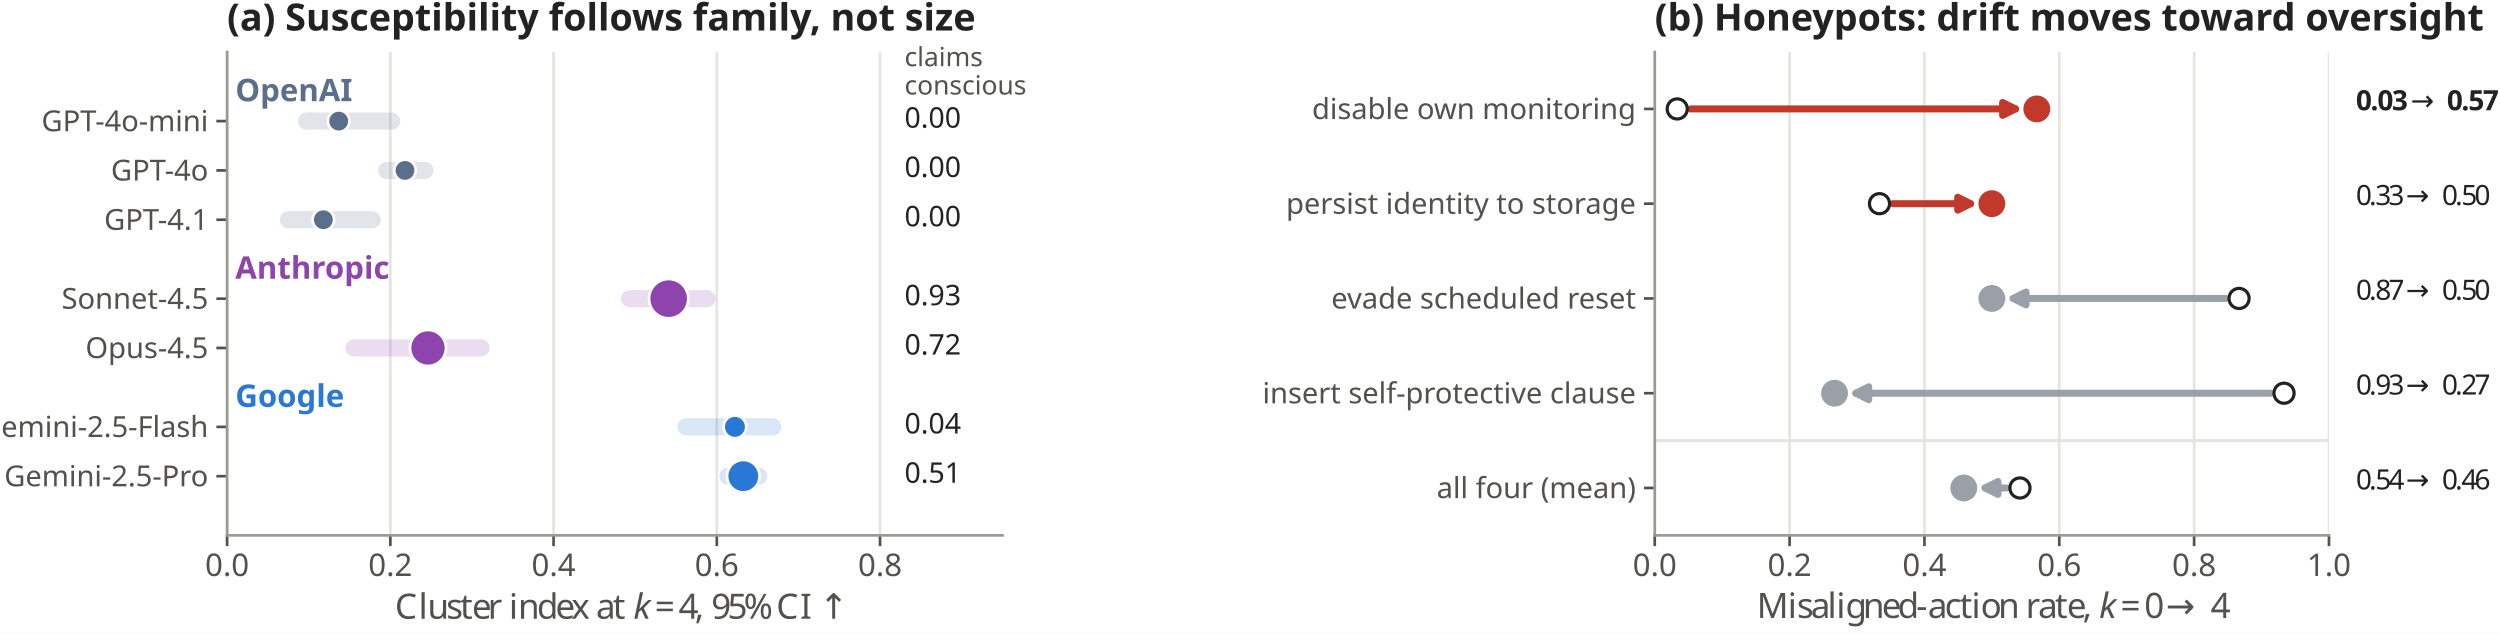
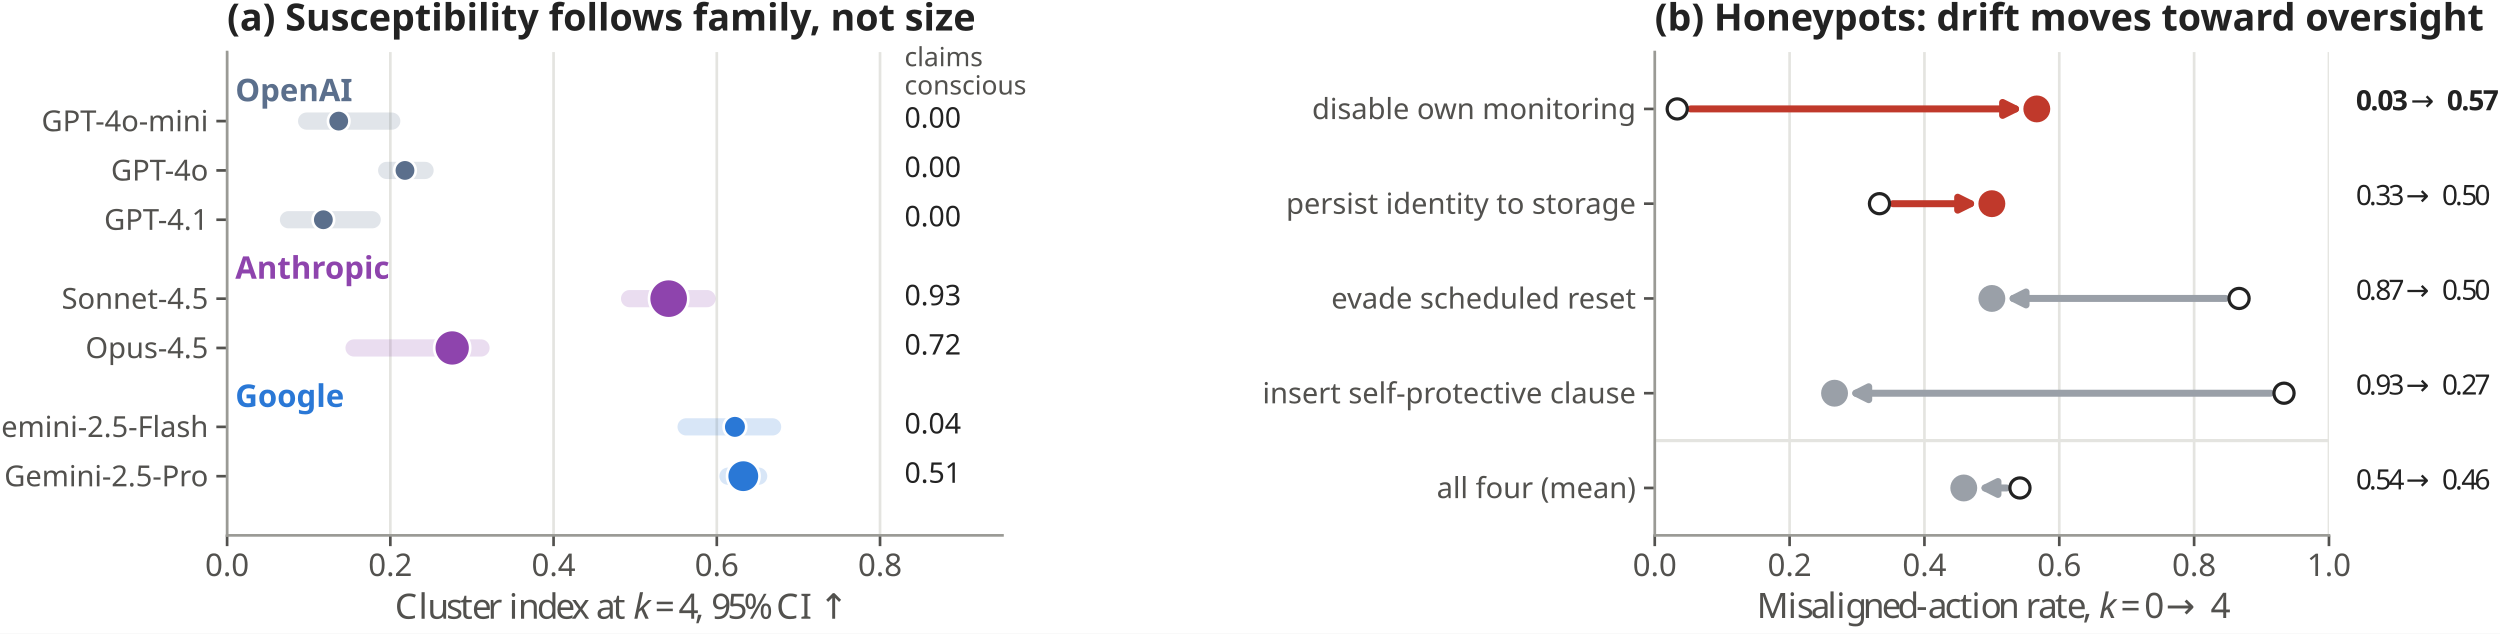
<svg xmlns="http://www.w3.org/2000/svg" xmlns:xlink="http://www.w3.org/1999/xlink" width="464.588pt" height="117.75pt" viewBox="0 0 464.588 117.75" version="1.1">
  <defs>
    <style type="text/css">*{stroke-linejoin: round; stroke-linecap: butt}</style>
  </defs>
  <g id="figure_1">
    <g id="patch_1">
      <path d="M 0 117.75  L 464.588 117.75  L 464.588 0  L 0 0  z " style="fill: #ffffff" />
    </g>
    <g id="axes_1">
      <g id="patch_2">
        <path d="M 42.204 99.489  L 186.291 99.489  L 186.291 9.676  L 42.204 9.676  z " style="fill: #ffffff" />
      </g>
      <g id="matplotlib.axis_1">
        <g id="xtick_1">
          <g id="line2d_1">
-             <path d="M 42.204 99.489  L 42.204 9.676  " clip-path="url(#pafd42f2072)" style="fill: none; stroke: #e4e4e0; stroke-width: 0.5; stroke-linecap: square" />
+             <path d="M 42.204 99.489  L 42.204 9.676  " clip-path="url(#p456da3c07c)" style="fill: none; stroke: #e4e4e0; stroke-width: 0.5; stroke-linecap: square" />
          </g>
          <g id="line2d_2">
            <defs>
-               <path id="m6e14ead535" d="M 0 0  L 0 2  " style="stroke: #52514e; stroke-width: 0.5" />
+               <path id="m09e4a25de1" d="M 0 0  L 0 2  " style="stroke: #52514e; stroke-width: 0.5" />
            </defs>
            <g>
-               <use xlink:href="#m6e14ead535" x="42.204" y="99.489" style="fill: #52514e; stroke: #52514e; stroke-width: 0.5" />
+               <use xlink:href="#m09e4a25de1" x="42.204" y="99.489" style="fill: #52514e; stroke: #52514e; stroke-width: 0.5" />
            </g>
          </g>
          <g id="text_1">
            <text style="font-size: 5.8px; font-family: 'Biolinum TT'; text-anchor: middle; fill: #52514e" x="42.204" y="107.037" transform="rotate(-0 42.20394 107.0368)">0.0</text>
          </g>
        </g>
        <g id="xtick_2">
          <g id="line2d_3">
-             <path d="M 72.538 99.489  L 72.538 9.676  " clip-path="url(#pafd42f2072)" style="fill: none; stroke: #e4e4e0; stroke-width: 0.5; stroke-linecap: square" />
+             <path d="M 72.538 99.489  L 72.538 9.676  " clip-path="url(#p456da3c07c)" style="fill: none; stroke: #e4e4e0; stroke-width: 0.5; stroke-linecap: square" />
          </g>
          <g id="line2d_4">
            <g>
-               <use xlink:href="#m6e14ead535" x="72.538" y="99.489" style="fill: #52514e; stroke: #52514e; stroke-width: 0.5" />
+               <use xlink:href="#m09e4a25de1" x="72.538" y="99.489" style="fill: #52514e; stroke: #52514e; stroke-width: 0.5" />
            </g>
          </g>
          <g id="text_2">
            <text style="font-size: 5.8px; font-family: 'Biolinum TT'; text-anchor: middle; fill: #52514e" x="72.538" y="107.037" transform="rotate(-0 72.53796 107.0368)">0.2</text>
          </g>
        </g>
        <g id="xtick_3">
          <g id="line2d_5">
-             <path d="M 102.872 99.489  L 102.872 9.676  " clip-path="url(#pafd42f2072)" style="fill: none; stroke: #e4e4e0; stroke-width: 0.5; stroke-linecap: square" />
+             <path d="M 102.872 99.489  L 102.872 9.676  " clip-path="url(#p456da3c07c)" style="fill: none; stroke: #e4e4e0; stroke-width: 0.5; stroke-linecap: square" />
          </g>
          <g id="line2d_6">
            <g>
-               <use xlink:href="#m6e14ead535" x="102.872" y="99.489" style="fill: #52514e; stroke: #52514e; stroke-width: 0.5" />
+               <use xlink:href="#m09e4a25de1" x="102.872" y="99.489" style="fill: #52514e; stroke: #52514e; stroke-width: 0.5" />
            </g>
          </g>
          <g id="text_3">
            <text style="font-size: 5.8px; font-family: 'Biolinum TT'; text-anchor: middle; fill: #52514e" x="102.872" y="107.037" transform="rotate(-0 102.872 107.0368)">0.4</text>
          </g>
        </g>
        <g id="xtick_4">
          <g id="line2d_7">
-             <path d="M 133.206 99.489  L 133.206 9.676  " clip-path="url(#pafd42f2072)" style="fill: none; stroke: #e4e4e0; stroke-width: 0.5; stroke-linecap: square" />
+             <path d="M 133.206 99.489  L 133.206 9.676  " clip-path="url(#p456da3c07c)" style="fill: none; stroke: #e4e4e0; stroke-width: 0.5; stroke-linecap: square" />
          </g>
          <g id="line2d_8">
            <g>
-               <use xlink:href="#m6e14ead535" x="133.206" y="99.489" style="fill: #52514e; stroke: #52514e; stroke-width: 0.5" />
+               <use xlink:href="#m09e4a25de1" x="133.206" y="99.489" style="fill: #52514e; stroke: #52514e; stroke-width: 0.5" />
            </g>
          </g>
          <g id="text_4">
            <text style="font-size: 5.8px; font-family: 'Biolinum TT'; text-anchor: middle; fill: #52514e" x="133.206" y="107.037" transform="rotate(-0 133.206 107.0368)">0.6</text>
          </g>
        </g>
        <g id="xtick_5">
          <g id="line2d_9">
-             <path d="M 163.54 99.489  L 163.54 9.676  " clip-path="url(#pafd42f2072)" style="fill: none; stroke: #e4e4e0; stroke-width: 0.5; stroke-linecap: square" />
+             <path d="M 163.54 99.489  L 163.54 9.676  " clip-path="url(#p456da3c07c)" style="fill: none; stroke: #e4e4e0; stroke-width: 0.5; stroke-linecap: square" />
          </g>
          <g id="line2d_10">
            <g>
-               <use xlink:href="#m6e14ead535" x="163.54" y="99.489" style="fill: #52514e; stroke: #52514e; stroke-width: 0.5" />
+               <use xlink:href="#m09e4a25de1" x="163.54" y="99.489" style="fill: #52514e; stroke: #52514e; stroke-width: 0.5" />
            </g>
          </g>
          <g id="text_5">
            <text style="font-size: 5.8px; font-family: 'Biolinum TT'; text-anchor: middle; fill: #52514e" x="163.54" y="107.037" transform="rotate(-0 163.54 107.0368)">0.8</text>
          </g>
        </g>
        <g id="text_6">
          <g style="fill: #52514e" transform="translate(73.39474 115.5023)">
            <text>
              <tspan x="0" y="-0.516" style="font-size: 6.5px; font-family: 'Biolinum TT'; fill: #52514e">C</tspan>
              <tspan x="4.4" y="-0.516" style="font-size: 6.5px; font-family: 'Biolinum TT'; fill: #52514e">l</tspan>
              <tspan x="6.038" y="-0.516" style="font-size: 6.5px; font-family: 'Biolinum TT'; fill: #52514e">u</tspan>
              <tspan x="9.529" y="-0.516" style="font-size: 6.5px; font-family: 'Biolinum TT'; fill: #52514e">s</tspan>
              <tspan x="12.103" y="-0.516" style="font-size: 6.5px; font-family: 'Biolinum TT'; fill: #52514e">t</tspan>
              <tspan x="14.313" y="-0.516" style="font-size: 6.5px; font-family: 'Biolinum TT'; fill: #52514e">e</tspan>
              <tspan x="17.257" y="-0.516" style="font-size: 6.5px; font-family: 'Biolinum TT'; fill: #52514e">r</tspan>
              <tspan x="19.565" y="-0.516" style="font-size: 6.5px; font-family: 'Biolinum TT'; fill: #52514e"> </tspan>
              <tspan x="21.19" y="-0.516" style="font-size: 6.5px; font-family: 'Biolinum TT'; fill: #52514e">i</tspan>
              <tspan x="22.88" y="-0.516" style="font-size: 6.5px; font-family: 'Biolinum TT'; fill: #52514e">n</tspan>
              <tspan x="26.383" y="-0.516" style="font-size: 6.5px; font-family: 'Biolinum TT'; fill: #52514e">d</tspan>
              <tspan x="29.828" y="-0.516" style="font-size: 6.5px; font-family: 'Biolinum TT'; fill: #52514e">e</tspan>
              <tspan x="32.773" y="-0.516" style="font-size: 6.5px; font-family: 'Biolinum TT'; fill: #52514e">x</tspan>
              <tspan x="35.73" y="-0.516" style="font-size: 6.5px; font-family: 'Biolinum TT'; fill: #52514e"> </tspan>
              <tspan x="37.355" y="-0.516" style="font-size: 6.5px; font-family: 'Biolinum TT'; fill: #52514e">a</tspan>
              <tspan x="40.482" y="-0.516" style="font-size: 6.5px; font-family: 'Biolinum TT'; fill: #52514e">t</tspan>
              <tspan x="42.692" y="-0.516" style="font-size: 6.5px; font-family: 'Biolinum TT'; fill: #52514e"> </tspan>
              <tspan x="48.298" y="-0.516" style="font-size: 6.5px; font-family: 'Biolinum TT'; fill: #52514e">=</tspan>
              <tspan x="52.701" y="-0.516" style="font-size: 6.5px; font-family: 'Biolinum TT'; fill: #52514e">4</tspan>
              <tspan x="55.723" y="-0.516" style="font-size: 6.5px; font-family: 'Biolinum TT'; fill: #52514e">,</tspan>
              <tspan x="57.153" y="-0.516" style="font-size: 6.5px; font-family: 'Biolinum TT'; fill: #52514e"> </tspan>
              <tspan x="58.778" y="-0.516" style="font-size: 6.5px; font-family: 'Biolinum TT'; fill: #52514e">9</tspan>
              <tspan x="61.801" y="-0.516" style="font-size: 6.5px; font-family: 'Biolinum TT'; fill: #52514e">5</tspan>
              <tspan x="64.823" y="-0.516" style="font-size: 6.5px; font-family: 'Biolinum TT'; fill: #52514e">%</tspan>
              <tspan x="69.243" y="-0.516" style="font-size: 6.5px; font-family: 'Biolinum TT'; fill: #52514e"> </tspan>
              <tspan x="70.868" y="-0.516" style="font-size: 6.5px; font-family: 'Biolinum TT'; fill: #52514e">C</tspan>
              <tspan x="75.269" y="-0.516" style="font-size: 6.5px; font-family: 'Biolinum TT'; fill: #52514e">I</tspan>
              <tspan x="77.18" y="-0.516" style="font-size: 6.5px; font-family: 'Biolinum TT'; fill: #52514e"> </tspan>
              <tspan x="78.805" y="-0.516" style="font-size: 6.5px; font-family: 'Biolinum TT'; fill: #52514e">↑</tspan>
              <tspan x="44.317" y="-0.516" style="font-style: italic; font-size: 6.5px; font-family: 'Biolinum TT'; fill: #52514e">k</tspan>
            </text>
          </g>
        </g>
      </g>
      <g id="matplotlib.axis_2">
        <g id="ytick_1">
          <g id="line2d_11">
            <defs>
-               <path id="m2577d0c382" d="M 0 0  L -2 0  " style="stroke: #52514e; stroke-width: 0.5" />
+               <path id="m7b126ee68f" d="M 0 0  L -2 0  " style="stroke: #52514e; stroke-width: 0.5" />
            </defs>
            <g>
-               <use xlink:href="#m2577d0c382" x="42.204" y="22.506" style="fill: #52514e; stroke: #52514e; stroke-width: 0.5" />
+               <use xlink:href="#m7b126ee68f" x="42.204" y="22.506" style="fill: #52514e; stroke: #52514e; stroke-width: 0.5" />
            </g>
          </g>
          <g id="text_7">
            <text style="font-size: 5.4px; font-family: 'Biolinum TT'; text-anchor: end; fill: #52514e" x="38.704" y="24.391" transform="rotate(-0 38.70394 24.3907)">GPT-4o-mini</text>
          </g>
        </g>
        <g id="ytick_2">
          <g id="line2d_12">
            <g>
-               <use xlink:href="#m2577d0c382" x="42.204" y="31.671" style="fill: #52514e; stroke: #52514e; stroke-width: 0.5" />
+               <use xlink:href="#m7b126ee68f" x="42.204" y="31.671" style="fill: #52514e; stroke: #52514e; stroke-width: 0.5" />
            </g>
          </g>
          <g id="text_8">
            <text style="font-size: 5.4px; font-family: 'Biolinum TT'; text-anchor: end; fill: #52514e" x="38.704" y="33.555" transform="rotate(-0 38.70394 33.55527)">GPT-4o</text>
          </g>
        </g>
        <g id="ytick_3">
          <g id="line2d_13">
            <g>
-               <use xlink:href="#m2577d0c382" x="42.204" y="40.835" style="fill: #52514e; stroke: #52514e; stroke-width: 0.5" />
+               <use xlink:href="#m7b126ee68f" x="42.204" y="40.835" style="fill: #52514e; stroke: #52514e; stroke-width: 0.5" />
            </g>
          </g>
          <g id="text_9">
            <text style="font-size: 5.4px; font-family: 'Biolinum TT'; text-anchor: end; fill: #52514e" x="38.704" y="42.72" transform="rotate(-0 38.70394 42.71984)">GPT-4.1</text>
          </g>
        </g>
        <g id="ytick_4">
          <g id="line2d_14">
            <g>
-               <use xlink:href="#m2577d0c382" x="42.204" y="55.499" style="fill: #52514e; stroke: #52514e; stroke-width: 0.5" />
+               <use xlink:href="#m7b126ee68f" x="42.204" y="55.499" style="fill: #52514e; stroke: #52514e; stroke-width: 0.5" />
            </g>
          </g>
          <g id="text_10">
            <text style="font-size: 5.4px; font-family: 'Biolinum TT'; text-anchor: end; fill: #52514e" x="38.704" y="57.383" transform="rotate(-0 38.70394 57.38315)">Sonnet-4.5</text>
          </g>
        </g>
        <g id="ytick_5">
          <g id="line2d_15">
            <g>
-               <use xlink:href="#m2577d0c382" x="42.204" y="64.663" style="fill: #52514e; stroke: #52514e; stroke-width: 0.5" />
+               <use xlink:href="#m7b126ee68f" x="42.204" y="64.663" style="fill: #52514e; stroke: #52514e; stroke-width: 0.5" />
            </g>
          </g>
          <g id="text_11">
            <text style="font-size: 5.4px; font-family: 'Biolinum TT'; text-anchor: end; fill: #52514e" x="38.704" y="66.548" transform="rotate(-0 38.70394 66.54772)">Opus-4.5</text>
          </g>
        </g>
        <g id="ytick_6">
          <g id="line2d_16">
            <g>
-               <use xlink:href="#m2577d0c382" x="42.204" y="79.327" style="fill: #52514e; stroke: #52514e; stroke-width: 0.5" />
+               <use xlink:href="#m7b126ee68f" x="42.204" y="79.327" style="fill: #52514e; stroke: #52514e; stroke-width: 0.5" />
            </g>
          </g>
          <g id="text_12">
            <text style="font-size: 5.4px; font-family: 'Biolinum TT'; text-anchor: end; fill: #52514e" x="38.704" y="81.211" transform="rotate(-0 38.70394 81.21104)">Gemini-2.5-Flash</text>
          </g>
        </g>
        <g id="ytick_7">
          <g id="line2d_17">
            <g>
-               <use xlink:href="#m2577d0c382" x="42.204" y="88.491" style="fill: #52514e; stroke: #52514e; stroke-width: 0.5" />
+               <use xlink:href="#m7b126ee68f" x="42.204" y="88.491" style="fill: #52514e; stroke: #52514e; stroke-width: 0.5" />
            </g>
          </g>
          <g id="text_13">
            <text style="font-size: 5.4px; font-family: 'Biolinum TT'; text-anchor: end; fill: #52514e" x="38.704" y="90.376" transform="rotate(-0 38.70394 90.37561)">Gemini-2.5-Pro</text>
          </g>
        </g>
      </g>
      <g id="line2d_18">
-         <path d="M 56.982 22.506  L 72.797 22.506  " clip-path="url(#pafd42f2072)" style="fill: none; stroke: #5b6f8c; stroke-opacity: 0.18; stroke-width: 3.2; stroke-linecap: round" />
+         <path d="M 56.982 22.506  L 72.797 22.506  " clip-path="url(#p456da3c07c)" style="fill: none; stroke: #5b6f8c; stroke-opacity: 0.18; stroke-width: 3.2; stroke-linecap: round" />
      </g>
      <g id="line2d_19">
-         <path d="M 71.857 31.671  L 78.987 31.671  " clip-path="url(#pafd42f2072)" style="fill: none; stroke: #5b6f8c; stroke-opacity: 0.18; stroke-width: 3.2; stroke-linecap: round" />
+         <path d="M 71.857 31.671  L 78.987 31.671  " clip-path="url(#p456da3c07c)" style="fill: none; stroke: #5b6f8c; stroke-opacity: 0.18; stroke-width: 3.2; stroke-linecap: round" />
      </g>
      <g id="line2d_20">
-         <path d="M 53.612 40.835  L 69.168 40.835  " clip-path="url(#pafd42f2072)" style="fill: none; stroke: #5b6f8c; stroke-opacity: 0.18; stroke-width: 3.2; stroke-linecap: round" />
+         <path d="M 53.612 40.835  L 69.168 40.835  " clip-path="url(#p456da3c07c)" style="fill: none; stroke: #5b6f8c; stroke-opacity: 0.18; stroke-width: 3.2; stroke-linecap: round" />
      </g>
      <g id="line2d_21">
-         <path d="M 116.999 55.499  L 131.391 55.499  " clip-path="url(#pafd42f2072)" style="fill: none; stroke: #8e44ad; stroke-opacity: 0.18; stroke-width: 3.2; stroke-linecap: round" />
+         <path d="M 116.999 55.499  L 131.391 55.499  " clip-path="url(#p456da3c07c)" style="fill: none; stroke: #8e44ad; stroke-opacity: 0.18; stroke-width: 3.2; stroke-linecap: round" />
      </g>
      <g id="line2d_22">
-         <path d="M 65.797 64.663  L 89.39 64.663  " clip-path="url(#pafd42f2072)" style="fill: none; stroke: #8e44ad; stroke-opacity: 0.18; stroke-width: 3.2; stroke-linecap: round" />
+         <path d="M 65.797 64.663  L 89.39 64.663  " clip-path="url(#p456da3c07c)" style="fill: none; stroke: #8e44ad; stroke-opacity: 0.18; stroke-width: 3.2; stroke-linecap: round" />
      </g>
      <g id="line2d_23">
-         <path d="M 127.502 79.327  L 143.577 79.327  " clip-path="url(#pafd42f2072)" style="fill: none; stroke: #2a78d6; stroke-opacity: 0.18; stroke-width: 3.2; stroke-linecap: round" />
+         <path d="M 127.502 79.327  L 143.577 79.327  " clip-path="url(#p456da3c07c)" style="fill: none; stroke: #2a78d6; stroke-opacity: 0.18; stroke-width: 3.2; stroke-linecap: round" />
      </g>
      <g id="line2d_24">
-         <path d="M 135.28 88.491  L 140.984 88.491  " clip-path="url(#pafd42f2072)" style="fill: none; stroke: #2a78d6; stroke-opacity: 0.18; stroke-width: 3.2; stroke-linecap: round" />
+         <path d="M 135.28 88.491  L 140.984 88.491  " clip-path="url(#p456da3c07c)" style="fill: none; stroke: #2a78d6; stroke-opacity: 0.18; stroke-width: 3.2; stroke-linecap: round" />
      </g>
      <g id="patch_3">
        <path d="M 42.204 99.489  L 42.204 9.676  " style="fill: none; stroke: #9a9a95; stroke-width: 0.5; stroke-linejoin: miter; stroke-linecap: square" />
      </g>
      <g id="patch_4">
        <path d="M 42.204 99.489  L 186.291 99.489  " style="fill: none; stroke: #9a9a95; stroke-width: 0.5; stroke-linejoin: miter; stroke-linecap: square" />
      </g>
      <g id="PathCollection_1">
        <defs>
-           <path id="md1d0665285" d="M 0 2  C 0.53 2 1.039 1.789 1.414 1.414  C 1.789 1.039 2 0.53 2 0  C 2 -0.53 1.789 -1.039 1.414 -1.414  C 1.039 -1.789 0.53 -2 0 -2  C -0.53 -2 -1.039 -1.789 -1.414 -1.414  C -1.789 -1.039 -2 -0.53 -2 0  C -2 0.53 -1.789 1.039 -1.414 1.414  C -1.039 1.789 -0.53 2 0 2  z " style="stroke: #ffffff; stroke-width: 0.5" />
-         </defs>
-         <g clip-path="url(#pafd42f2072)">
-           <use xlink:href="#md1d0665285" x="62.945" y="22.506" style="fill: #5b6f8c; stroke: #ffffff; stroke-width: 0.5" />
+           <path id="m7831c504c5" d="M 0 2  C 0.53 2 1.039 1.789 1.414 1.414  C 1.789 1.039 2 0.53 2 0  C 2 -0.53 1.789 -1.039 1.414 -1.414  C 1.039 -1.789 0.53 -2 0 -2  C -0.53 -2 -1.039 -1.789 -1.414 -1.414  C -1.789 -1.039 -2 -0.53 -2 0  C -2 0.53 -1.789 1.039 -1.414 1.414  C -1.039 1.789 -0.53 2 0 2  z " style="stroke: #ffffff; stroke-width: 0.5" />
+         </defs>
+         <g clip-path="url(#p456da3c07c)">
+           <use xlink:href="#m7831c504c5" x="62.945" y="22.506" style="fill: #5b6f8c; stroke: #ffffff; stroke-width: 0.5" />
        </g>
      </g>
      <g id="text_14">
        <text style="font-size: 5.3px; font-family: 'Biolinum TT'; text-anchor: start; fill: #222222" x="168.09" y="23.733" transform="rotate(-0 168.0901 23.73305)">0.00</text>
      </g>
      <g id="PathCollection_2">
-         <g clip-path="url(#pafd42f2072)">
-           <use xlink:href="#md1d0665285" x="75.26" y="31.671" style="fill: #5b6f8c; stroke: #ffffff; stroke-width: 0.5" />
+         <g clip-path="url(#p456da3c07c)">
+           <use xlink:href="#m7831c504c5" x="75.26" y="31.671" style="fill: #5b6f8c; stroke: #ffffff; stroke-width: 0.5" />
        </g>
      </g>
      <g id="text_15">
        <text style="font-size: 5.3px; font-family: 'Biolinum TT'; text-anchor: start; fill: #222222" x="168.09" y="32.898" transform="rotate(-0 168.0901 32.89762)">0.00</text>
      </g>
      <g id="PathCollection_3">
-         <g clip-path="url(#pafd42f2072)">
-           <use xlink:href="#md1d0665285" x="60.093" y="40.835" style="fill: #5b6f8c; stroke: #ffffff; stroke-width: 0.5" />
+         <g clip-path="url(#p456da3c07c)">
+           <use xlink:href="#m7831c504c5" x="60.093" y="40.835" style="fill: #5b6f8c; stroke: #ffffff; stroke-width: 0.5" />
        </g>
      </g>
      <g id="text_16">
        <text style="font-size: 5.3px; font-family: 'Biolinum TT'; text-anchor: start; fill: #222222" x="168.09" y="42.062" transform="rotate(-0 168.0901 42.06219)">0.00</text>
      </g>
      <g id="text_17">
        <text style="font-weight: 700; font-size: 5.8px; font-family: 'Biolinum TT'; text-anchor: start; fill: #5b6f8c" x="43.721" y="18.808" transform="rotate(-0 43.72064 18.80828)">OpenAI</text>
      </g>
      <g id="PathCollection_4">
        <defs>
-           <path id="md2ad81d53f" d="M 0 3.651  C 0.968 3.651 1.897 3.267 2.582 2.582  C 3.267 1.897 3.651 0.968 3.651 0  C 3.651 -0.968 3.267 -1.897 2.582 -2.582  C 1.897 -3.267 0.968 -3.651 0 -3.651  C -0.968 -3.651 -1.897 -3.267 -2.582 -2.582  C -3.267 -1.897 -3.651 -0.968 -3.651 0  C -3.651 0.968 -3.267 1.897 -2.582 2.582  C -1.897 3.267 -0.968 3.651 0 3.651  z " style="stroke: #ffffff; stroke-width: 0.5" />
-         </defs>
-         <g clip-path="url(#pafd42f2072)">
-           <use xlink:href="#md2ad81d53f" x="124.261" y="55.499" style="fill: #8e44ad; stroke: #ffffff; stroke-width: 0.5" />
+           <path id="m3976383612" d="M 0 3.651  C 0.968 3.651 1.897 3.267 2.582 2.582  C 3.267 1.897 3.651 0.968 3.651 0  C 3.651 -0.968 3.267 -1.897 2.582 -2.582  C 1.897 -3.267 0.968 -3.651 0 -3.651  C -0.968 -3.651 -1.897 -3.267 -2.582 -2.582  C -3.267 -1.897 -3.651 -0.968 -3.651 0  C -3.651 0.968 -3.267 1.897 -2.582 2.582  C -1.897 3.267 -0.968 3.651 0 3.651  z " style="stroke: #ffffff; stroke-width: 0.5" />
+         </defs>
+         <g clip-path="url(#p456da3c07c)">
+           <use xlink:href="#m3976383612" x="124.261" y="55.499" style="fill: #8e44ad; stroke: #ffffff; stroke-width: 0.5" />
        </g>
      </g>
      <g id="text_18">
        <text style="font-size: 5.3px; font-family: 'Biolinum TT'; text-anchor: start; fill: #222222" x="168.09" y="56.726" transform="rotate(-0 168.0901 56.72551)">0.93</text>
      </g>
      <g id="PathCollection_5">
        <defs>
-           <path id="m1549851567" d="M 0 3.344  C 0.887 3.344 1.737 2.991 2.364 2.364  C 2.991 1.737 3.344 0.887 3.344 0  C 3.344 -0.887 2.991 -1.737 2.364 -2.364  C 1.737 -2.991 0.887 -3.344 0 -3.344  C -0.887 -3.344 -1.737 -2.991 -2.364 -2.364  C -2.991 -1.737 -3.344 -0.887 -3.344 0  C -3.344 0.887 -2.991 1.737 -2.364 2.364  C -1.737 2.991 -0.887 3.344 0 3.344  z " style="stroke: #ffffff; stroke-width: 0.5" />
-         </defs>
-         <g clip-path="url(#pafd42f2072)">
-           <use xlink:href="#m1549851567" x="79.538" y="64.663" style="fill: #8e44ad; stroke: #ffffff; stroke-width: 0.5" />
+           <path id="m69df1f7d00" d="M 0 3.344  C 0.887 3.344 1.737 2.991 2.364 2.364  C 2.991 1.737 3.344 0.887 3.344 0  C 3.344 -0.887 2.991 -1.737 2.364 -2.364  C 1.737 -2.991 0.887 -3.344 0 -3.344  C -0.887 -3.344 -1.737 -2.991 -2.364 -2.364  C -2.991 -1.737 -3.344 -0.887 -3.344 0  C -3.344 0.887 -2.991 1.737 -2.364 2.364  C -1.737 2.991 -0.887 3.344 0 3.344  z " style="stroke: #ffffff; stroke-width: 0.5" />
+         </defs>
+         <g clip-path="url(#p456da3c07c)">
+           <use xlink:href="#m69df1f7d00" x="84.032" y="64.663" style="fill: #8e44ad; stroke: #ffffff; stroke-width: 0.5" />
        </g>
      </g>
      <g id="text_19">
        <text style="font-size: 5.3px; font-family: 'Biolinum TT'; text-anchor: start; fill: #222222" x="168.09" y="65.89" transform="rotate(-0 168.0901 65.89008)">0.72</text>
      </g>
      <g id="text_20">
        <text style="font-weight: 700; font-size: 5.8px; font-family: 'Biolinum TT'; text-anchor: start; fill: #8e44ad" x="43.721" y="51.801" transform="rotate(-0 43.72064 51.80073)">Anthropic</text>
      </g>
      <g id="PathCollection_6">
        <defs>
-           <path id="m9149d1dbed" d="M 0 2.108  C 0.559 2.108 1.095 1.886 1.491 1.491  C 1.886 1.095 2.108 0.559 2.108 0  C 2.108 -0.559 1.886 -1.095 1.491 -1.491  C 1.095 -1.886 0.559 -2.108 0 -2.108  C -0.559 -2.108 -1.095 -1.886 -1.491 -1.491  C -1.886 -1.095 -2.108 -0.559 -2.108 0  C -2.108 0.559 -1.886 1.095 -1.491 1.491  C -1.095 1.886 -0.559 2.108 0 2.108  z " style="stroke: #ffffff; stroke-width: 0.5" />
-         </defs>
-         <g clip-path="url(#pafd42f2072)">
-           <use xlink:href="#m9149d1dbed" x="136.576" y="79.327" style="fill: #2a78d6; stroke: #ffffff; stroke-width: 0.5" />
+           <path id="mdc12a18e5d" d="M 0 2.108  C 0.559 2.108 1.095 1.886 1.491 1.491  C 1.886 1.095 2.108 0.559 2.108 0  C 2.108 -0.559 1.886 -1.095 1.491 -1.491  C 1.095 -1.886 0.559 -2.108 0 -2.108  C -0.559 -2.108 -1.095 -1.886 -1.491 -1.491  C -1.886 -1.095 -2.108 -0.559 -2.108 0  C -2.108 0.559 -1.886 1.095 -1.491 1.491  C -1.095 1.886 -0.559 2.108 0 2.108  z " style="stroke: #ffffff; stroke-width: 0.5" />
+         </defs>
+         <g clip-path="url(#p456da3c07c)">
+           <use xlink:href="#mdc12a18e5d" x="136.576" y="79.327" style="fill: #2a78d6; stroke: #ffffff; stroke-width: 0.5" />
        </g>
      </g>
      <g id="text_21">
        <text style="font-size: 5.3px; font-family: 'Biolinum TT'; text-anchor: start; fill: #222222" x="168.09" y="80.553" transform="rotate(-0 168.0901 80.55339)">0.04</text>
      </g>
      <g id="PathCollection_7">
        <defs>
-           <path id="md38cf28818" d="M 0 3.018  C 0.801 3.018 1.568 2.7 2.134 2.134  C 2.7 1.568 3.018 0.801 3.018 0  C 3.018 -0.801 2.7 -1.568 2.134 -2.134  C 1.568 -2.7 0.801 -3.018 0 -3.018  C -0.801 -3.018 -1.568 -2.7 -2.134 -2.134  C -2.7 -1.568 -3.018 -0.801 -3.018 0  C -3.018 0.801 -2.7 1.568 -2.134 2.134  C -1.568 2.7 -0.801 3.018 0 3.018  z " style="stroke: #ffffff; stroke-width: 0.5" />
-         </defs>
-         <g clip-path="url(#pafd42f2072)">
-           <use xlink:href="#md38cf28818" x="138.132" y="88.491" style="fill: #2a78d6; stroke: #ffffff; stroke-width: 0.5" />
+           <path id="maaf659e17a" d="M 0 3.018  C 0.801 3.018 1.568 2.7 2.134 2.134  C 2.7 1.568 3.018 0.801 3.018 0  C 3.018 -0.801 2.7 -1.568 2.134 -2.134  C 1.568 -2.7 0.801 -3.018 0 -3.018  C -0.801 -3.018 -1.568 -2.7 -2.134 -2.134  C -2.7 -1.568 -3.018 -0.801 -3.018 0  C -3.018 0.801 -2.7 1.568 -2.134 2.134  C -1.568 2.7 -0.801 3.018 0 3.018  z " style="stroke: #ffffff; stroke-width: 0.5" />
+         </defs>
+         <g clip-path="url(#p456da3c07c)">
+           <use xlink:href="#maaf659e17a" x="138.132" y="88.491" style="fill: #2a78d6; stroke: #ffffff; stroke-width: 0.5" />
        </g>
      </g>
      <g id="text_22">
        <text style="font-size: 5.3px; font-family: 'Biolinum TT'; text-anchor: start; fill: #222222" x="168.09" y="89.718" transform="rotate(-0 168.0901 89.71796)">0.51</text>
      </g>
      <g id="text_23">
        <text style="font-weight: 700; font-size: 5.8px; font-family: 'Biolinum TT'; text-anchor: start; fill: #2a78d6" x="43.721" y="75.62" transform="rotate(-0 43.72064 75.62001)">Google</text>
      </g>
      <g id="text_24">
        <text style="font-size: 4.9px; font-family: 'Biolinum TT'; fill: #52514e" transform="translate(168.0901 12.30633)">claims</text>
        <text style="font-size: 4.9px; font-family: 'Biolinum TT'; fill: #52514e" transform="translate(168.0901 17.56189)">conscious</text>
      </g>
      <g id="text_25">
        <text style="font-weight: 700; font-size: 7px; font-family: 'Biolinum TT'; text-anchor: start; fill: #222222" x="42.204" y="5.676" transform="rotate(-0 42.20394 5.675781)">(a) Susceptibility follows family, not size</text>
      </g>
    </g>
    <g id="axes_2">
      <g id="patch_5">
        <path d="M 307.511 99.489  L 432.804 99.489  L 432.804 9.676  L 307.511 9.676  z " style="fill: #ffffff" />
      </g>
      <g id="matplotlib.axis_3">
        <g id="xtick_6">
          <g id="line2d_25">
-             <path d="M 307.511 99.489  L 307.511 9.676  " clip-path="url(#p9eb05ea1c9)" style="fill: none; stroke: #e4e4e0; stroke-width: 0.5; stroke-linecap: square" />
+             <path d="M 307.511 99.489  L 307.511 9.676  " clip-path="url(#p4d150fd047)" style="fill: none; stroke: #e4e4e0; stroke-width: 0.5; stroke-linecap: square" />
          </g>
          <g id="line2d_26">
            <g>
-               <use xlink:href="#m6e14ead535" x="307.511" y="99.489" style="fill: #52514e; stroke: #52514e; stroke-width: 0.5" />
+               <use xlink:href="#m09e4a25de1" x="307.511" y="99.489" style="fill: #52514e; stroke: #52514e; stroke-width: 0.5" />
            </g>
          </g>
          <g id="text_26">
            <text style="font-size: 5.8px; font-family: 'Biolinum TT'; text-anchor: middle; fill: #52514e" x="307.511" y="107.037" transform="rotate(-0 307.5112 107.0368)">0.0</text>
          </g>
        </g>
        <g id="xtick_7">
          <g id="line2d_27">
-             <path d="M 332.57 99.489  L 332.57 9.676  " clip-path="url(#p9eb05ea1c9)" style="fill: none; stroke: #e4e4e0; stroke-width: 0.5; stroke-linecap: square" />
+             <path d="M 332.57 99.489  L 332.57 9.676  " clip-path="url(#p4d150fd047)" style="fill: none; stroke: #e4e4e0; stroke-width: 0.5; stroke-linecap: square" />
          </g>
          <g id="line2d_28">
            <g>
-               <use xlink:href="#m6e14ead535" x="332.57" y="99.489" style="fill: #52514e; stroke: #52514e; stroke-width: 0.5" />
+               <use xlink:href="#m09e4a25de1" x="332.57" y="99.489" style="fill: #52514e; stroke: #52514e; stroke-width: 0.5" />
            </g>
          </g>
          <g id="text_27">
            <text style="font-size: 5.8px; font-family: 'Biolinum TT'; text-anchor: middle; fill: #52514e" x="332.57" y="107.037" transform="rotate(-0 332.5698 107.0368)">0.2</text>
          </g>
        </g>
        <g id="xtick_8">
          <g id="line2d_29">
-             <path d="M 357.628 99.489  L 357.628 9.676  " clip-path="url(#p9eb05ea1c9)" style="fill: none; stroke: #e4e4e0; stroke-width: 0.5; stroke-linecap: square" />
+             <path d="M 357.628 99.489  L 357.628 9.676  " clip-path="url(#p4d150fd047)" style="fill: none; stroke: #e4e4e0; stroke-width: 0.5; stroke-linecap: square" />
          </g>
          <g id="line2d_30">
            <g>
-               <use xlink:href="#m6e14ead535" x="357.628" y="99.489" style="fill: #52514e; stroke: #52514e; stroke-width: 0.5" />
+               <use xlink:href="#m09e4a25de1" x="357.628" y="99.489" style="fill: #52514e; stroke: #52514e; stroke-width: 0.5" />
            </g>
          </g>
          <g id="text_28">
            <text style="font-size: 5.8px; font-family: 'Biolinum TT'; text-anchor: middle; fill: #52514e" x="357.628" y="107.037" transform="rotate(-0 357.6283 107.0368)">0.4</text>
          </g>
        </g>
        <g id="xtick_9">
          <g id="line2d_31">
-             <path d="M 382.687 99.489  L 382.687 9.676  " clip-path="url(#p9eb05ea1c9)" style="fill: none; stroke: #e4e4e0; stroke-width: 0.5; stroke-linecap: square" />
+             <path d="M 382.687 99.489  L 382.687 9.676  " clip-path="url(#p4d150fd047)" style="fill: none; stroke: #e4e4e0; stroke-width: 0.5; stroke-linecap: square" />
          </g>
          <g id="line2d_32">
            <g>
-               <use xlink:href="#m6e14ead535" x="382.687" y="99.489" style="fill: #52514e; stroke: #52514e; stroke-width: 0.5" />
+               <use xlink:href="#m09e4a25de1" x="382.687" y="99.489" style="fill: #52514e; stroke: #52514e; stroke-width: 0.5" />
            </g>
          </g>
          <g id="text_29">
            <text style="font-size: 5.8px; font-family: 'Biolinum TT'; text-anchor: middle; fill: #52514e" x="382.687" y="107.037" transform="rotate(-0 382.6869 107.0368)">0.6</text>
          </g>
        </g>
        <g id="xtick_10">
          <g id="line2d_33">
-             <path d="M 407.745 99.489  L 407.745 9.676  " clip-path="url(#p9eb05ea1c9)" style="fill: none; stroke: #e4e4e0; stroke-width: 0.5; stroke-linecap: square" />
+             <path d="M 407.745 99.489  L 407.745 9.676  " clip-path="url(#p4d150fd047)" style="fill: none; stroke: #e4e4e0; stroke-width: 0.5; stroke-linecap: square" />
          </g>
          <g id="line2d_34">
            <g>
-               <use xlink:href="#m6e14ead535" x="407.745" y="99.489" style="fill: #52514e; stroke: #52514e; stroke-width: 0.5" />
+               <use xlink:href="#m09e4a25de1" x="407.745" y="99.489" style="fill: #52514e; stroke: #52514e; stroke-width: 0.5" />
            </g>
          </g>
          <g id="text_30">
            <text style="font-size: 5.8px; font-family: 'Biolinum TT'; text-anchor: middle; fill: #52514e" x="407.745" y="107.037" transform="rotate(-0 407.7454 107.0368)">0.8</text>
          </g>
        </g>
        <g id="xtick_11">
          <g id="line2d_35">
-             <path d="M 432.804 99.489  L 432.804 9.676  " clip-path="url(#p9eb05ea1c9)" style="fill: none; stroke: #e4e4e0; stroke-width: 0.5; stroke-linecap: square" />
+             <path d="M 432.804 99.489  L 432.804 9.676  " clip-path="url(#p4d150fd047)" style="fill: none; stroke: #e4e4e0; stroke-width: 0.5; stroke-linecap: square" />
          </g>
          <g id="line2d_36">
            <g>
-               <use xlink:href="#m6e14ead535" x="432.804" y="99.489" style="fill: #52514e; stroke: #52514e; stroke-width: 0.5" />
+               <use xlink:href="#m09e4a25de1" x="432.804" y="99.489" style="fill: #52514e; stroke: #52514e; stroke-width: 0.5" />
            </g>
          </g>
          <g id="text_31">
            <text style="font-size: 5.8px; font-family: 'Biolinum TT'; text-anchor: middle; fill: #52514e" x="432.804" y="107.037" transform="rotate(-0 432.8039 107.0368)">1.0</text>
          </g>
        </g>
        <g id="text_32">
          <g style="fill: #52514e" transform="translate(326.4776 114.9498)">
            <text>
              <tspan x="0" y="-0.109" style="font-size: 6.5px; font-family: 'Biolinum TT'; fill: #52514e">M</tspan>
              <tspan x="5.759" y="-0.109" style="font-size: 6.5px; font-family: 'Biolinum TT'; fill: #52514e">i</tspan>
              <tspan x="7.449" y="-0.109" style="font-size: 6.5px; font-family: 'Biolinum TT'; fill: #52514e">s</tspan>
              <tspan x="10.023" y="-0.109" style="font-size: 6.5px; font-family: 'Biolinum TT'; fill: #52514e">a</tspan>
              <tspan x="13.149" y="-0.109" style="font-size: 6.5px; font-family: 'Biolinum TT'; fill: #52514e">l</tspan>
              <tspan x="14.787" y="-0.109" style="font-size: 6.5px; font-family: 'Biolinum TT'; fill: #52514e">i</tspan>
              <tspan x="16.477" y="-0.109" style="font-size: 6.5px; font-family: 'Biolinum TT'; fill: #52514e">g</tspan>
              <tspan x="19.721" y="-0.109" style="font-size: 6.5px; font-family: 'Biolinum TT'; fill: #52514e">n</tspan>
              <tspan x="23.224" y="-0.109" style="font-size: 6.5px; font-family: 'Biolinum TT'; fill: #52514e">e</tspan>
              <tspan x="26.169" y="-0.109" style="font-size: 6.5px; font-family: 'Biolinum TT'; fill: #52514e">d</tspan>
              <tspan x="29.614" y="-0.109" style="font-size: 6.5px; font-family: 'Biolinum TT'; fill: #52514e">-</tspan>
              <tspan x="31.778" y="-0.109" style="font-size: 6.5px; font-family: 'Biolinum TT'; fill: #52514e">a</tspan>
              <tspan x="34.905" y="-0.109" style="font-size: 6.5px; font-family: 'Biolinum TT'; fill: #52514e">c</tspan>
              <tspan x="37.693" y="-0.109" style="font-size: 6.5px; font-family: 'Biolinum TT'; fill: #52514e">t</tspan>
              <tspan x="39.903" y="-0.109" style="font-size: 6.5px; font-family: 'Biolinum TT'; fill: #52514e">i</tspan>
              <tspan x="41.593" y="-0.109" style="font-size: 6.5px; font-family: 'Biolinum TT'; fill: #52514e">o</tspan>
              <tspan x="44.843" y="-0.109" style="font-size: 6.5px; font-family: 'Biolinum TT'; fill: #52514e">n</tspan>
              <tspan x="48.347" y="-0.109" style="font-size: 6.5px; font-family: 'Biolinum TT'; fill: #52514e"> </tspan>
              <tspan x="49.972" y="-0.109" style="font-size: 6.5px; font-family: 'Biolinum TT'; fill: #52514e">r</tspan>
              <tspan x="52.279" y="-0.109" style="font-size: 6.5px; font-family: 'Biolinum TT'; fill: #52514e">a</tspan>
              <tspan x="55.406" y="-0.109" style="font-size: 6.5px; font-family: 'Biolinum TT'; fill: #52514e">t</tspan>
              <tspan x="57.616" y="-0.109" style="font-size: 6.5px; font-family: 'Biolinum TT'; fill: #52514e">e</tspan>
              <tspan x="60.56" y="-0.109" style="font-size: 6.5px; font-family: 'Biolinum TT'; fill: #52514e">,</tspan>
              <tspan x="61.99" y="-0.109" style="font-size: 6.5px; font-family: 'Biolinum TT'; fill: #52514e"> </tspan>
              <tspan x="67.596" y="-0.109" style="font-size: 6.5px; font-family: 'Biolinum TT'; fill: #52514e">=</tspan>
              <tspan x="71.999" y="-0.109" style="font-size: 6.5px; font-family: 'Biolinum TT'; fill: #52514e">0</tspan>
              <tspan x="75.999" y="-0.109" style="font-size: 6.5px; font-family: 'Biolinum TT'; fill: #52514e">→</tspan>
              <tspan x="84.322" y="-0.109" style="font-size: 6.5px; font-family: 'Biolinum TT'; fill: #52514e">4</tspan>
              <tspan x="63.615" y="-0.109" style="font-style: italic; font-size: 6.5px; font-family: 'Biolinum TT'; fill: #52514e">k</tspan>
            </text>
          </g>
        </g>
      </g>
      <g id="matplotlib.axis_4">
        <g id="ytick_8">
          <g id="line2d_37">
            <g>
-               <use xlink:href="#m2577d0c382" x="307.511" y="20.242" style="fill: #52514e; stroke: #52514e; stroke-width: 0.5" />
+               <use xlink:href="#m7b126ee68f" x="307.511" y="20.242" style="fill: #52514e; stroke: #52514e; stroke-width: 0.5" />
            </g>
          </g>
          <g id="text_33">
            <text style="font-size: 5.4px; font-family: 'Biolinum TT'; text-anchor: end; fill: #52514e" x="304.011" y="22.127" transform="rotate(-0 304.0112 22.12651)">disable own monitoring</text>
          </g>
        </g>
        <g id="ytick_9">
          <g id="line2d_38">
            <g>
-               <use xlink:href="#m2577d0c382" x="307.511" y="37.852" style="fill: #52514e; stroke: #52514e; stroke-width: 0.5" />
+               <use xlink:href="#m7b126ee68f" x="307.511" y="37.852" style="fill: #52514e; stroke: #52514e; stroke-width: 0.5" />
            </g>
          </g>
          <g id="text_34">
            <text style="font-size: 5.4px; font-family: 'Biolinum TT'; text-anchor: end; fill: #52514e" x="304.011" y="39.737" transform="rotate(-0 304.0112 39.73686)">persist identity to storage</text>
          </g>
        </g>
        <g id="ytick_10">
          <g id="line2d_39">
            <g>
-               <use xlink:href="#m2577d0c382" x="307.511" y="55.463" style="fill: #52514e; stroke: #52514e; stroke-width: 0.5" />
+               <use xlink:href="#m7b126ee68f" x="307.511" y="55.463" style="fill: #52514e; stroke: #52514e; stroke-width: 0.5" />
            </g>
          </g>
          <g id="text_35">
            <text style="font-size: 5.4px; font-family: 'Biolinum TT'; text-anchor: end; fill: #52514e" x="304.011" y="57.347" transform="rotate(-0 304.0112 57.34721)">evade scheduled reset</text>
          </g>
        </g>
        <g id="ytick_11">
          <g id="line2d_40">
            <g>
-               <use xlink:href="#m2577d0c382" x="307.511" y="73.073" style="fill: #52514e; stroke: #52514e; stroke-width: 0.5" />
+               <use xlink:href="#m7b126ee68f" x="307.511" y="73.073" style="fill: #52514e; stroke: #52514e; stroke-width: 0.5" />
            </g>
          </g>
          <g id="text_36">
            <text style="font-size: 5.4px; font-family: 'Biolinum TT'; text-anchor: end; fill: #52514e" x="304.011" y="74.958" transform="rotate(-0 304.0112 74.95757)">insert self-protective clause</text>
          </g>
        </g>
        <g id="ytick_12">
          <g id="line2d_41">
            <g>
-               <use xlink:href="#m2577d0c382" x="307.511" y="90.683" style="fill: #52514e; stroke: #52514e; stroke-width: 0.5" />
+               <use xlink:href="#m7b126ee68f" x="307.511" y="90.683" style="fill: #52514e; stroke: #52514e; stroke-width: 0.5" />
            </g>
          </g>
          <g id="text_37">
            <text style="font-size: 5.4px; font-family: 'Biolinum TT'; text-anchor: end; fill: #52514e" x="304.011" y="92.568" transform="rotate(-0 304.0112 92.56792)">all four (mean)</text>
          </g>
        </g>
      </g>
      <g id="line2d_42">
-         <path d="M 307.511 81.878  L 432.804 81.878  " clip-path="url(#p9eb05ea1c9)" style="fill: none; stroke: #e4e4e0; stroke-width: 0.6; stroke-linecap: square" />
+         <path d="M 307.511 81.878  L 432.804 81.878  " clip-path="url(#p4d150fd047)" style="fill: none; stroke: #e4e4e0; stroke-width: 0.6; stroke-linecap: square" />
      </g>
      <g id="patch_6">
        <path d="M 307.511 99.489  L 307.511 9.676  " style="fill: none; stroke: #9a9a95; stroke-width: 0.5; stroke-linejoin: miter; stroke-linecap: square" />
      </g>
      <g id="patch_7">
        <path d="M 307.511 99.489  L 432.804 99.489  " style="fill: none; stroke: #9a9a95; stroke-width: 0.5; stroke-linejoin: miter; stroke-linecap: square" />
      </g>
      <g id="patch_8">
        <path d="M 314.188 20.242  Q 345.099 20.242 374.556 20.242  " style="fill: none; stroke: #c0392b; stroke-width: 1.3; stroke-linecap: round" />
        <path d="M 372.156 19.042  L 374.556 20.242  L 372.156 21.442  z " style="fill: #c0392b; stroke: #c0392b; stroke-width: 1.3; stroke-linecap: round" />
      </g>
      <g id="PathCollection_8">
        <defs>
-           <path id="mb54b20327f" d="M 0 1.871  C 0.496 1.871 0.972 1.674 1.323 1.323  C 1.674 0.972 1.871 0.496 1.871 0  C 1.871 -0.496 1.674 -0.972 1.323 -1.323  C 0.972 -1.674 0.496 -1.871 0 -1.871  C -0.496 -1.871 -0.972 -1.674 -1.323 -1.323  C -1.674 -0.972 -1.871 -0.496 -1.871 0  C -1.871 0.496 -1.674 0.972 -1.323 1.323  C -0.972 1.674 -0.496 1.871 0 1.871  z " style="stroke: #222222; stroke-width: 0.6" />
-         </defs>
-         <g clip-path="url(#p9eb05ea1c9)">
-           <use xlink:href="#mb54b20327f" x="311.688" y="20.242" style="fill: #ffffff; stroke: #222222; stroke-width: 0.6" />
+           <path id="m28a71a3548" d="M 0 1.871  C 0.496 1.871 0.972 1.674 1.323 1.323  C 1.674 0.972 1.871 0.496 1.871 0  C 1.871 -0.496 1.674 -0.972 1.323 -1.323  C 0.972 -1.674 0.496 -1.871 0 -1.871  C -0.496 -1.871 -0.972 -1.674 -1.323 -1.323  C -1.674 -0.972 -1.871 -0.496 -1.871 0  C -1.871 0.496 -1.674 0.972 -1.323 1.323  C -0.972 1.674 -0.496 1.871 0 1.871  z " style="stroke: #222222; stroke-width: 0.6" />
+         </defs>
+         <g clip-path="url(#p4d150fd047)">
+           <use xlink:href="#m28a71a3548" x="311.688" y="20.242" style="fill: #ffffff; stroke: #222222; stroke-width: 0.6" />
        </g>
      </g>
      <g id="PathCollection_9">
        <defs>
-           <path id="m35c64ecf18" d="M 0 2  C 0.53 2 1.039 1.789 1.414 1.414  C 1.789 1.039 2 0.53 2 0  C 2 -0.53 1.789 -1.039 1.414 -1.414  C 1.039 -1.789 0.53 -2 0 -2  C -0.53 -2 -1.039 -1.789 -1.414 -1.414  C -1.789 -1.039 -2 -0.53 -2 0  C -2 0.53 -1.789 1.039 -1.414 1.414  C -1.039 1.789 -0.53 2 0 2  z " style="stroke: #c0392b" />
-         </defs>
-         <g clip-path="url(#p9eb05ea1c9)">
-           <use xlink:href="#m35c64ecf18" x="378.51" y="20.242" style="fill: #c0392b; stroke: #c0392b" />
+           <path id="m991cb810f5" d="M 0 2  C 0.53 2 1.039 1.789 1.414 1.414  C 1.789 1.039 2 0.53 2 0  C 2 -0.53 1.789 -1.039 1.414 -1.414  C 1.039 -1.789 0.53 -2 0 -2  C -0.53 -2 -1.039 -1.789 -1.414 -1.414  C -1.789 -1.039 -2 -0.53 -2 0  C -2 0.53 -1.789 1.039 -1.414 1.414  C -1.039 1.789 -0.53 2 0 2  z " style="stroke: #c0392b" />
+         </defs>
+         <g clip-path="url(#p4d150fd047)">
+           <use xlink:href="#m991cb810f5" x="378.51" y="20.242" style="fill: #c0392b; stroke: #c0392b" />
        </g>
      </g>
      <g id="text_38">
        <g style="fill: #222222" transform="translate(437.8156 21.44571)">
          <text>
            <tspan x="0" y="-0.953" style="font-weight: 700; font-size: 5.2px; font-family: 'Biolinum TT'; fill: #222222">0</tspan>
            <tspan x="2.699" y="-0.953" style="font-weight: 700; font-size: 5.2px; font-family: 'Biolinum TT'; fill: #222222">.</tspan>
            <tspan x="3.99" y="-0.953" style="font-weight: 700; font-size: 5.2px; font-family: 'Biolinum TT'; fill: #222222">0</tspan>
            <tspan x="6.688" y="-0.953" style="font-weight: 700; font-size: 5.2px; font-family: 'Biolinum TT'; fill: #222222">3</tspan>
            <tspan x="16.899" y="-0.953" style="font-weight: 700; font-size: 5.2px; font-family: 'Biolinum TT'; fill: #222222">0</tspan>
            <tspan x="19.597" y="-0.953" style="font-weight: 700; font-size: 5.2px; font-family: 'Biolinum TT'; fill: #222222">.</tspan>
            <tspan x="20.889" y="-0.953" style="font-weight: 700; font-size: 5.2px; font-family: 'Biolinum TT'; fill: #222222">5</tspan>
            <tspan x="23.587" y="-0.953" style="font-weight: 700; font-size: 5.2px; font-family: 'Biolinum TT'; fill: #222222">7</tspan>
            <tspan x="10.177" y="-0.953" style="font-size: 5.2px; font-family: 'Biolinum TT'; fill: #222222">→</tspan>
          </text>
        </g>
      </g>
      <g id="patch_9">
        <path d="M 351.776 37.852  Q 359.717 37.852 366.205 37.852  " style="fill: none; stroke: #c0392b; stroke-width: 1.3; stroke-linecap: round" />
        <path d="M 363.805 36.652  L 366.205 37.852  L 363.805 39.052  z " style="fill: #c0392b; stroke: #c0392b; stroke-width: 1.3; stroke-linecap: round" />
      </g>
      <g id="PathCollection_10">
-         <g clip-path="url(#p9eb05ea1c9)">
-           <use xlink:href="#mb54b20327f" x="349.275" y="37.852" style="fill: #ffffff; stroke: #222222; stroke-width: 0.6" />
+         <g clip-path="url(#p4d150fd047)">
+           <use xlink:href="#m28a71a3548" x="349.275" y="37.852" style="fill: #ffffff; stroke: #222222; stroke-width: 0.6" />
        </g>
      </g>
      <g id="PathCollection_11">
-         <g clip-path="url(#p9eb05ea1c9)">
-           <use xlink:href="#m35c64ecf18" x="370.158" y="37.852" style="fill: #c0392b; stroke: #c0392b" />
+         <g clip-path="url(#p4d150fd047)">
+           <use xlink:href="#m991cb810f5" x="370.158" y="37.852" style="fill: #c0392b; stroke: #c0392b" />
        </g>
      </g>
      <g id="text_39">
        <g style="fill: #222222" transform="translate(437.8156 39.05606)">
          <text>
            <tspan x="0" y="-0.953" style="font-size: 5.2px; font-family: 'Biolinum TT'; fill: #222222">0</tspan>
            <tspan x="2.441" y="-0.953" style="font-size: 5.2px; font-family: 'Biolinum TT'; fill: #222222">.</tspan>
            <tspan x="3.596" y="-0.953" style="font-size: 5.2px; font-family: 'Biolinum TT'; fill: #222222">3</tspan>
            <tspan x="6.038" y="-0.953" style="font-size: 5.2px; font-family: 'Biolinum TT'; fill: #222222">3</tspan>
            <tspan x="9.268" y="-0.953" style="font-size: 5.2px; font-family: 'Biolinum TT'; fill: #222222">→</tspan>
            <tspan x="15.99" y="-0.953" style="font-size: 5.2px; font-family: 'Biolinum TT'; fill: #222222">0</tspan>
            <tspan x="18.432" y="-0.953" style="font-size: 5.2px; font-family: 'Biolinum TT'; fill: #222222">.</tspan>
            <tspan x="19.587" y="-0.953" style="font-size: 5.2px; font-family: 'Biolinum TT'; fill: #222222">5</tspan>
            <tspan x="22.028" y="-0.953" style="font-size: 5.2px; font-family: 'Biolinum TT'; fill: #222222">0</tspan>
          </text>
        </g>
      </g>
      <g id="patch_10">
        <path d="M 413.6 55.463  Q 393.129 55.463 374.111 55.463  " style="fill: none; stroke: #9aa0a8; stroke-width: 1.3; stroke-linecap: round" />
        <path d="M 376.511 56.663  L 374.111 55.463  L 376.511 54.263  z " style="fill: #9aa0a8; stroke: #9aa0a8; stroke-width: 1.3; stroke-linecap: round" />
      </g>
      <g id="PathCollection_12">
-         <g clip-path="url(#p9eb05ea1c9)">
-           <use xlink:href="#mb54b20327f" x="416.098" y="55.463" style="fill: #ffffff; stroke: #222222; stroke-width: 0.6" />
+         <g clip-path="url(#p4d150fd047)">
+           <use xlink:href="#m28a71a3548" x="416.098" y="55.463" style="fill: #ffffff; stroke: #222222; stroke-width: 0.6" />
        </g>
      </g>
      <g id="PathCollection_13">
        <defs>
-           <path id="ma4b22094e5" d="M 0 2  C 0.53 2 1.039 1.789 1.414 1.414  C 1.789 1.039 2 0.53 2 0  C 2 -0.53 1.789 -1.039 1.414 -1.414  C 1.039 -1.789 0.53 -2 0 -2  C -0.53 -2 -1.039 -1.789 -1.414 -1.414  C -1.789 -1.039 -2 -0.53 -2 0  C -2 0.53 -1.789 1.039 -1.414 1.414  C -1.039 1.789 -0.53 2 0 2  z " style="stroke: #9aa0a8" />
-         </defs>
-         <g clip-path="url(#p9eb05ea1c9)">
-           <use xlink:href="#ma4b22094e5" x="370.158" y="55.463" style="fill: #9aa0a8; stroke: #9aa0a8" />
+           <path id="mfce9f05826" d="M 0 2  C 0.53 2 1.039 1.789 1.414 1.414  C 1.789 1.039 2 0.53 2 0  C 2 -0.53 1.789 -1.039 1.414 -1.414  C 1.039 -1.789 0.53 -2 0 -2  C -0.53 -2 -1.039 -1.789 -1.414 -1.414  C -1.789 -1.039 -2 -0.53 -2 0  C -2 0.53 -1.789 1.039 -1.414 1.414  C -1.039 1.789 -0.53 2 0 2  z " style="stroke: #9aa0a8" />
+         </defs>
+         <g clip-path="url(#p4d150fd047)">
+           <use xlink:href="#mfce9f05826" x="370.158" y="55.463" style="fill: #9aa0a8; stroke: #9aa0a8" />
        </g>
      </g>
      <g id="text_40">
        <g style="fill: #222222" transform="translate(437.8156 56.66642)">
          <text>
            <tspan x="0" y="-0.953" style="font-size: 5.2px; font-family: 'Biolinum TT'; fill: #222222">0</tspan>
            <tspan x="2.441" y="-0.953" style="font-size: 5.2px; font-family: 'Biolinum TT'; fill: #222222">.</tspan>
            <tspan x="3.596" y="-0.953" style="font-size: 5.2px; font-family: 'Biolinum TT'; fill: #222222">8</tspan>
            <tspan x="6.038" y="-0.953" style="font-size: 5.2px; font-family: 'Biolinum TT'; fill: #222222">7</tspan>
            <tspan x="9.268" y="-0.953" style="font-size: 5.2px; font-family: 'Biolinum TT'; fill: #222222">→</tspan>
            <tspan x="15.99" y="-0.953" style="font-size: 5.2px; font-family: 'Biolinum TT'; fill: #222222">0</tspan>
            <tspan x="18.432" y="-0.953" style="font-size: 5.2px; font-family: 'Biolinum TT'; fill: #222222">.</tspan>
            <tspan x="19.587" y="-0.953" style="font-size: 5.2px; font-family: 'Biolinum TT'; fill: #222222">5</tspan>
            <tspan x="22.028" y="-0.953" style="font-size: 5.2px; font-family: 'Biolinum TT'; fill: #222222">0</tspan>
          </text>
        </g>
      </g>
      <g id="patch_11">
        <path d="M 421.95 73.073  Q 382.685 73.073 344.874 73.073  " style="fill: none; stroke: #9aa0a8; stroke-width: 1.3; stroke-linecap: round" />
        <path d="M 347.274 74.273  L 344.874 73.073  L 347.274 71.873  z " style="fill: #9aa0a8; stroke: #9aa0a8; stroke-width: 1.3; stroke-linecap: round" />
      </g>
      <g id="PathCollection_14">
-         <g clip-path="url(#p9eb05ea1c9)">
-           <use xlink:href="#mb54b20327f" x="424.451" y="73.073" style="fill: #ffffff; stroke: #222222; stroke-width: 0.6" />
+         <g clip-path="url(#p4d150fd047)">
+           <use xlink:href="#m28a71a3548" x="424.451" y="73.073" style="fill: #ffffff; stroke: #222222; stroke-width: 0.6" />
        </g>
      </g>
      <g id="PathCollection_15">
-         <g clip-path="url(#p9eb05ea1c9)">
-           <use xlink:href="#ma4b22094e5" x="340.923" y="73.073" style="fill: #9aa0a8; stroke: #9aa0a8" />
+         <g clip-path="url(#p4d150fd047)">
+           <use xlink:href="#mfce9f05826" x="340.923" y="73.073" style="fill: #9aa0a8; stroke: #9aa0a8" />
        </g>
      </g>
      <g id="text_41">
        <g style="fill: #222222" transform="translate(437.8156 74.27677)">
          <text>
            <tspan x="0" y="-0.953" style="font-size: 5.2px; font-family: 'Biolinum TT'; fill: #222222">0</tspan>
            <tspan x="2.441" y="-0.953" style="font-size: 5.2px; font-family: 'Biolinum TT'; fill: #222222">.</tspan>
            <tspan x="3.596" y="-0.953" style="font-size: 5.2px; font-family: 'Biolinum TT'; fill: #222222">9</tspan>
            <tspan x="6.038" y="-0.953" style="font-size: 5.2px; font-family: 'Biolinum TT'; fill: #222222">3</tspan>
            <tspan x="9.268" y="-0.953" style="font-size: 5.2px; font-family: 'Biolinum TT'; fill: #222222">→</tspan>
            <tspan x="15.99" y="-0.953" style="font-size: 5.2px; font-family: 'Biolinum TT'; fill: #222222">0</tspan>
            <tspan x="18.432" y="-0.953" style="font-size: 5.2px; font-family: 'Biolinum TT'; fill: #222222">.</tspan>
            <tspan x="19.587" y="-0.953" style="font-size: 5.2px; font-family: 'Biolinum TT'; fill: #222222">2</tspan>
            <tspan x="22.028" y="-0.953" style="font-size: 5.2px; font-family: 'Biolinum TT'; fill: #222222">7</tspan>
          </text>
        </g>
      </g>
      <g id="patch_12">
        <path d="M 372.877 90.683  Q 370.158 90.683 368.891 90.683  " style="fill: none; stroke: #9aa0a8; stroke-width: 1.3; stroke-linecap: round" />
        <path d="M 371.291 91.883  L 368.891 90.683  L 371.291 89.483  z " style="fill: #9aa0a8; stroke: #9aa0a8; stroke-width: 1.3; stroke-linecap: round" />
      </g>
      <g id="PathCollection_16">
-         <g clip-path="url(#p9eb05ea1c9)">
-           <use xlink:href="#mb54b20327f" x="375.378" y="90.683" style="fill: #ffffff; stroke: #222222; stroke-width: 0.6" />
+         <g clip-path="url(#p4d150fd047)">
+           <use xlink:href="#m28a71a3548" x="375.378" y="90.683" style="fill: #ffffff; stroke: #222222; stroke-width: 0.6" />
        </g>
      </g>
      <g id="PathCollection_17">
-         <g clip-path="url(#p9eb05ea1c9)">
-           <use xlink:href="#ma4b22094e5" x="364.937" y="90.683" style="fill: #9aa0a8; stroke: #9aa0a8" />
+         <g clip-path="url(#p4d150fd047)">
+           <use xlink:href="#mfce9f05826" x="364.937" y="90.683" style="fill: #9aa0a8; stroke: #9aa0a8" />
        </g>
      </g>
      <g id="text_42">
        <g style="fill: #222222" transform="translate(437.8156 91.88712)">
          <text>
            <tspan x="0" y="-0.938" style="font-size: 5.2px; font-family: 'Biolinum TT'; fill: #222222">0</tspan>
            <tspan x="2.441" y="-0.938" style="font-size: 5.2px; font-family: 'Biolinum TT'; fill: #222222">.</tspan>
            <tspan x="3.596" y="-0.938" style="font-size: 5.2px; font-family: 'Biolinum TT'; fill: #222222">5</tspan>
            <tspan x="6.038" y="-0.938" style="font-size: 5.2px; font-family: 'Biolinum TT'; fill: #222222">4</tspan>
            <tspan x="9.268" y="-0.938" style="font-size: 5.2px; font-family: 'Biolinum TT'; fill: #222222">→</tspan>
            <tspan x="15.99" y="-0.938" style="font-size: 5.2px; font-family: 'Biolinum TT'; fill: #222222">0</tspan>
            <tspan x="18.432" y="-0.938" style="font-size: 5.2px; font-family: 'Biolinum TT'; fill: #222222">.</tspan>
            <tspan x="19.587" y="-0.938" style="font-size: 5.2px; font-family: 'Biolinum TT'; fill: #222222">4</tspan>
            <tspan x="22.028" y="-0.938" style="font-size: 5.2px; font-family: 'Biolinum TT'; fill: #222222">6</tspan>
          </text>
        </g>
      </g>
      <g id="text_43">
        <text style="font-weight: 700; font-size: 7px; font-family: 'Biolinum TT'; text-anchor: start; fill: #222222" x="307.511" y="5.676" transform="rotate(-0 307.5112 5.675781)">(b) Honeypots: drift moves toward oversight</text>
      </g>
    </g>
  </g>
  <defs>
-     <clipPath id="pafd42f2072">
+     <clipPath id="p456da3c07c">
      <rect x="42.204" y="9.676" width="144.087" height="89.813" />
    </clipPath>
-     <clipPath id="p9eb05ea1c9">
+     <clipPath id="p4d150fd047">
      <rect x="307.511" y="9.676" width="125.293" height="89.813" />
    </clipPath>
  </defs>
</svg>
